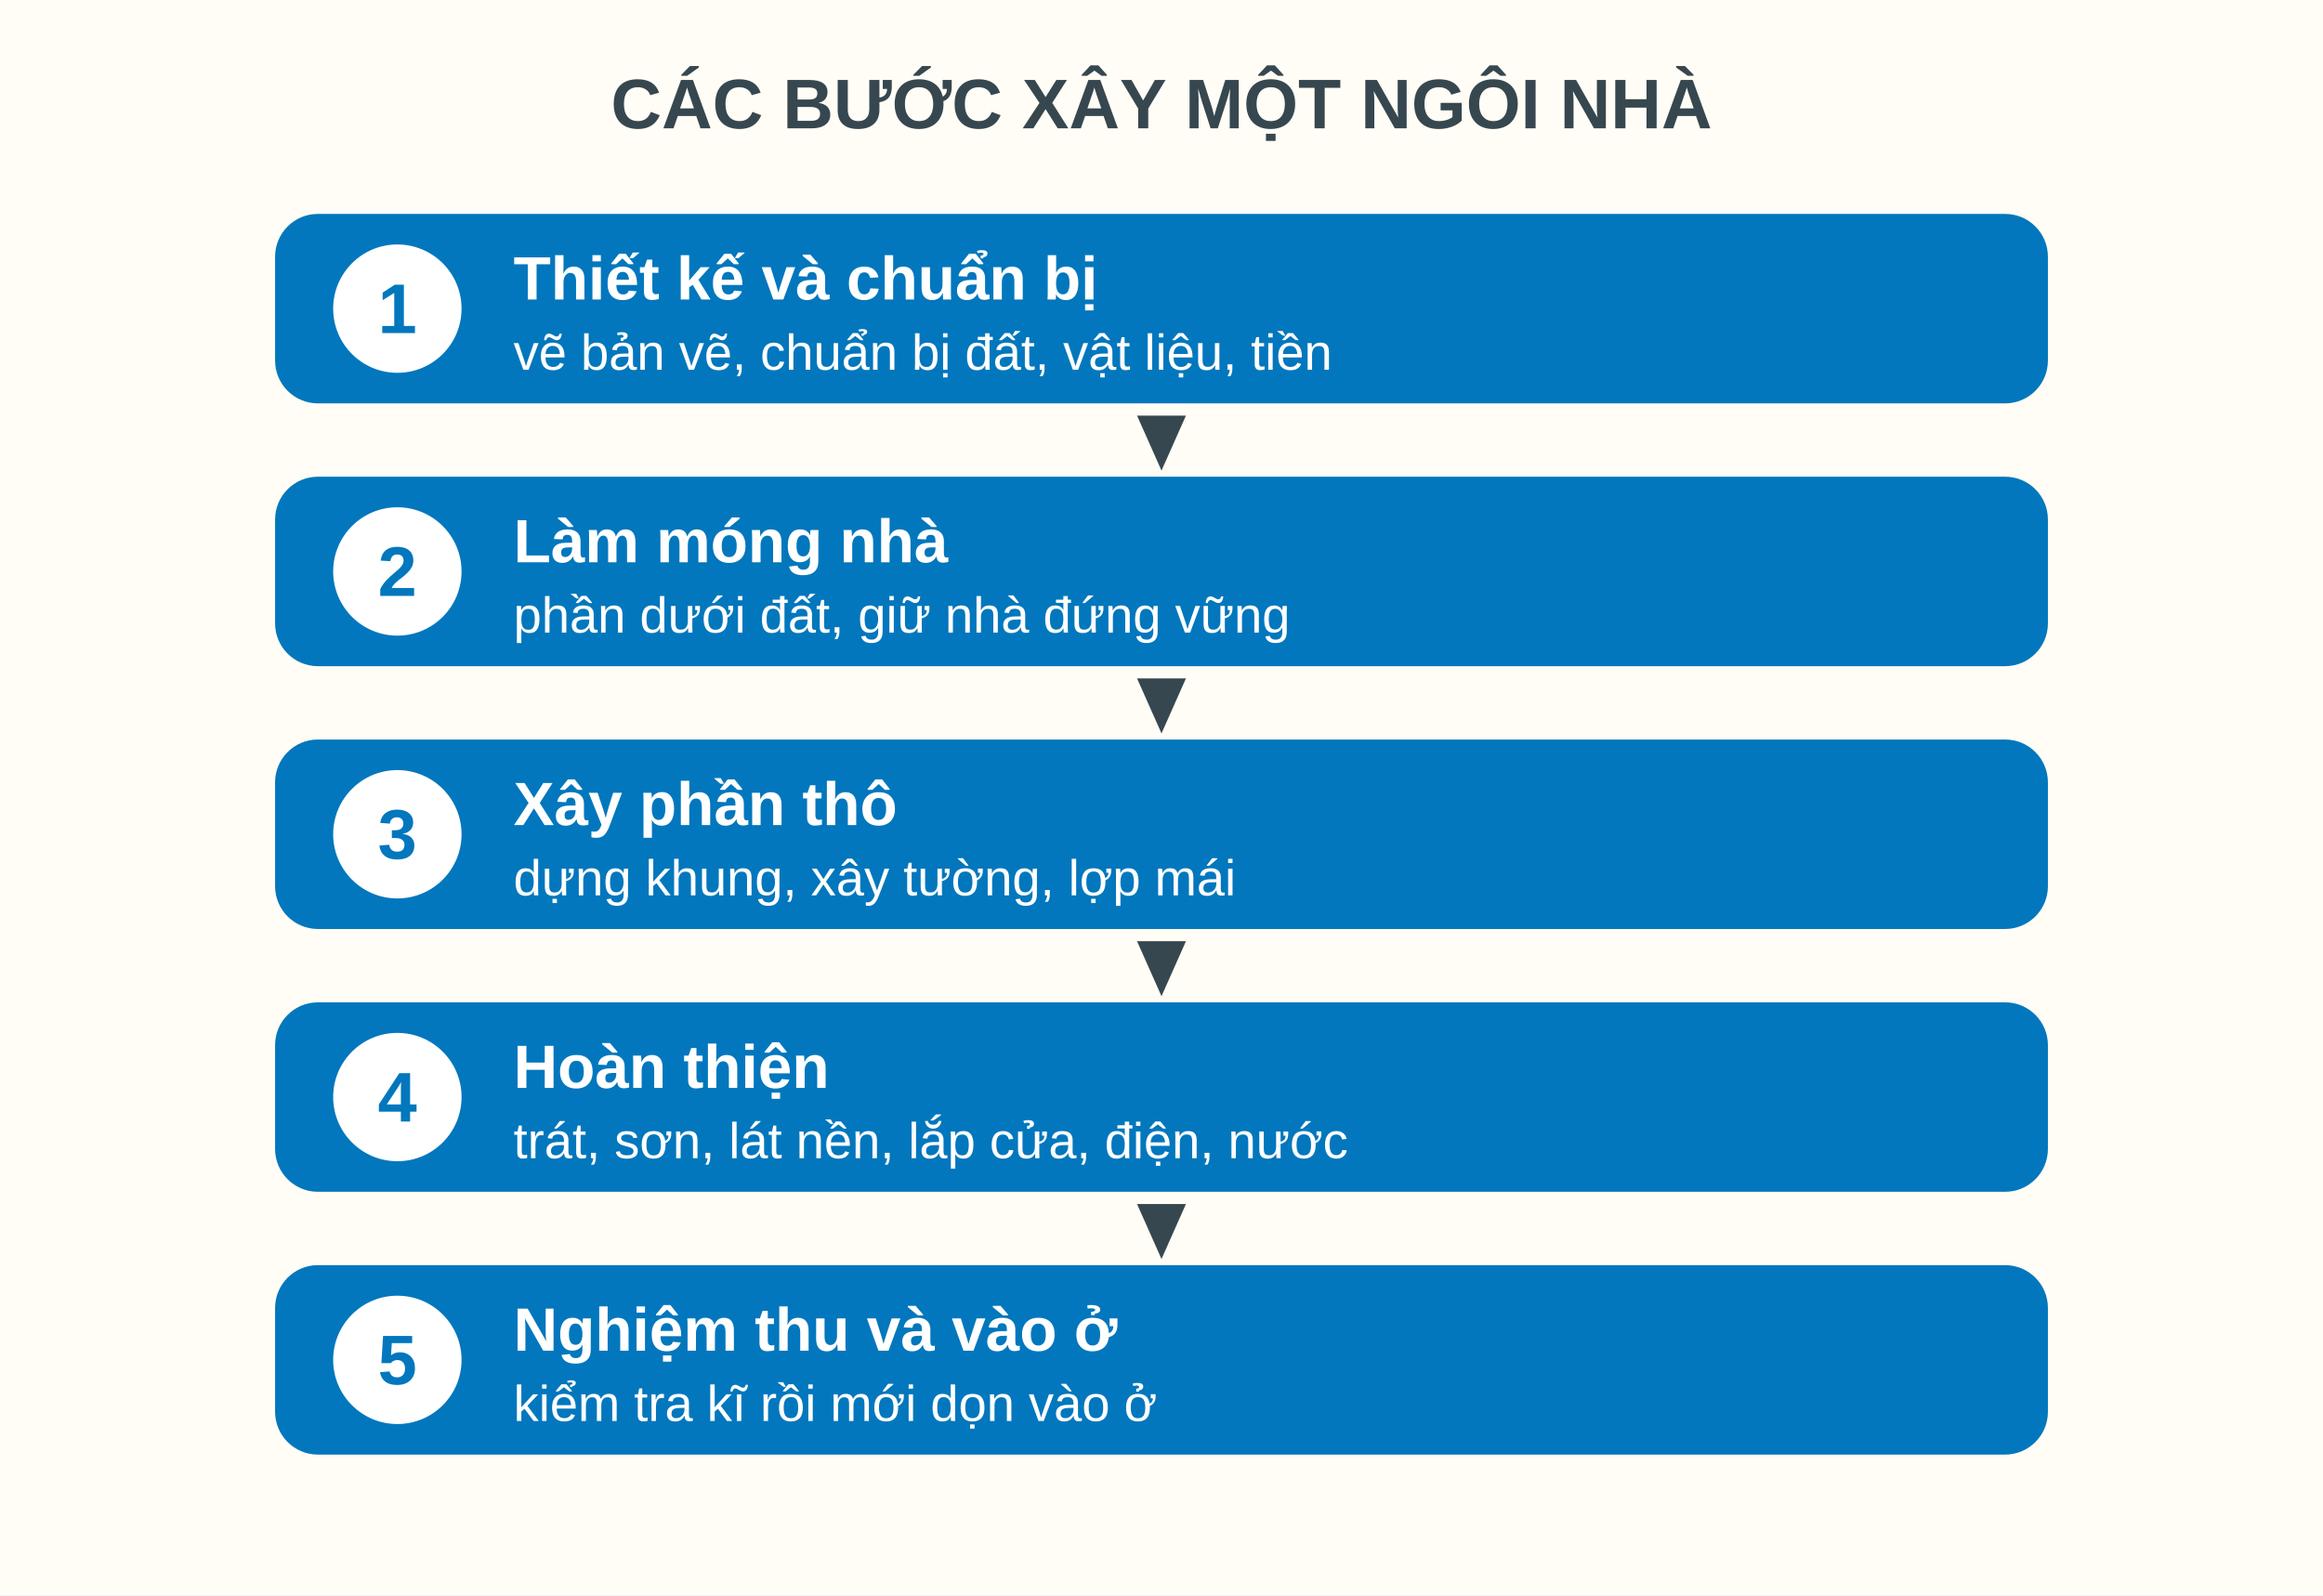
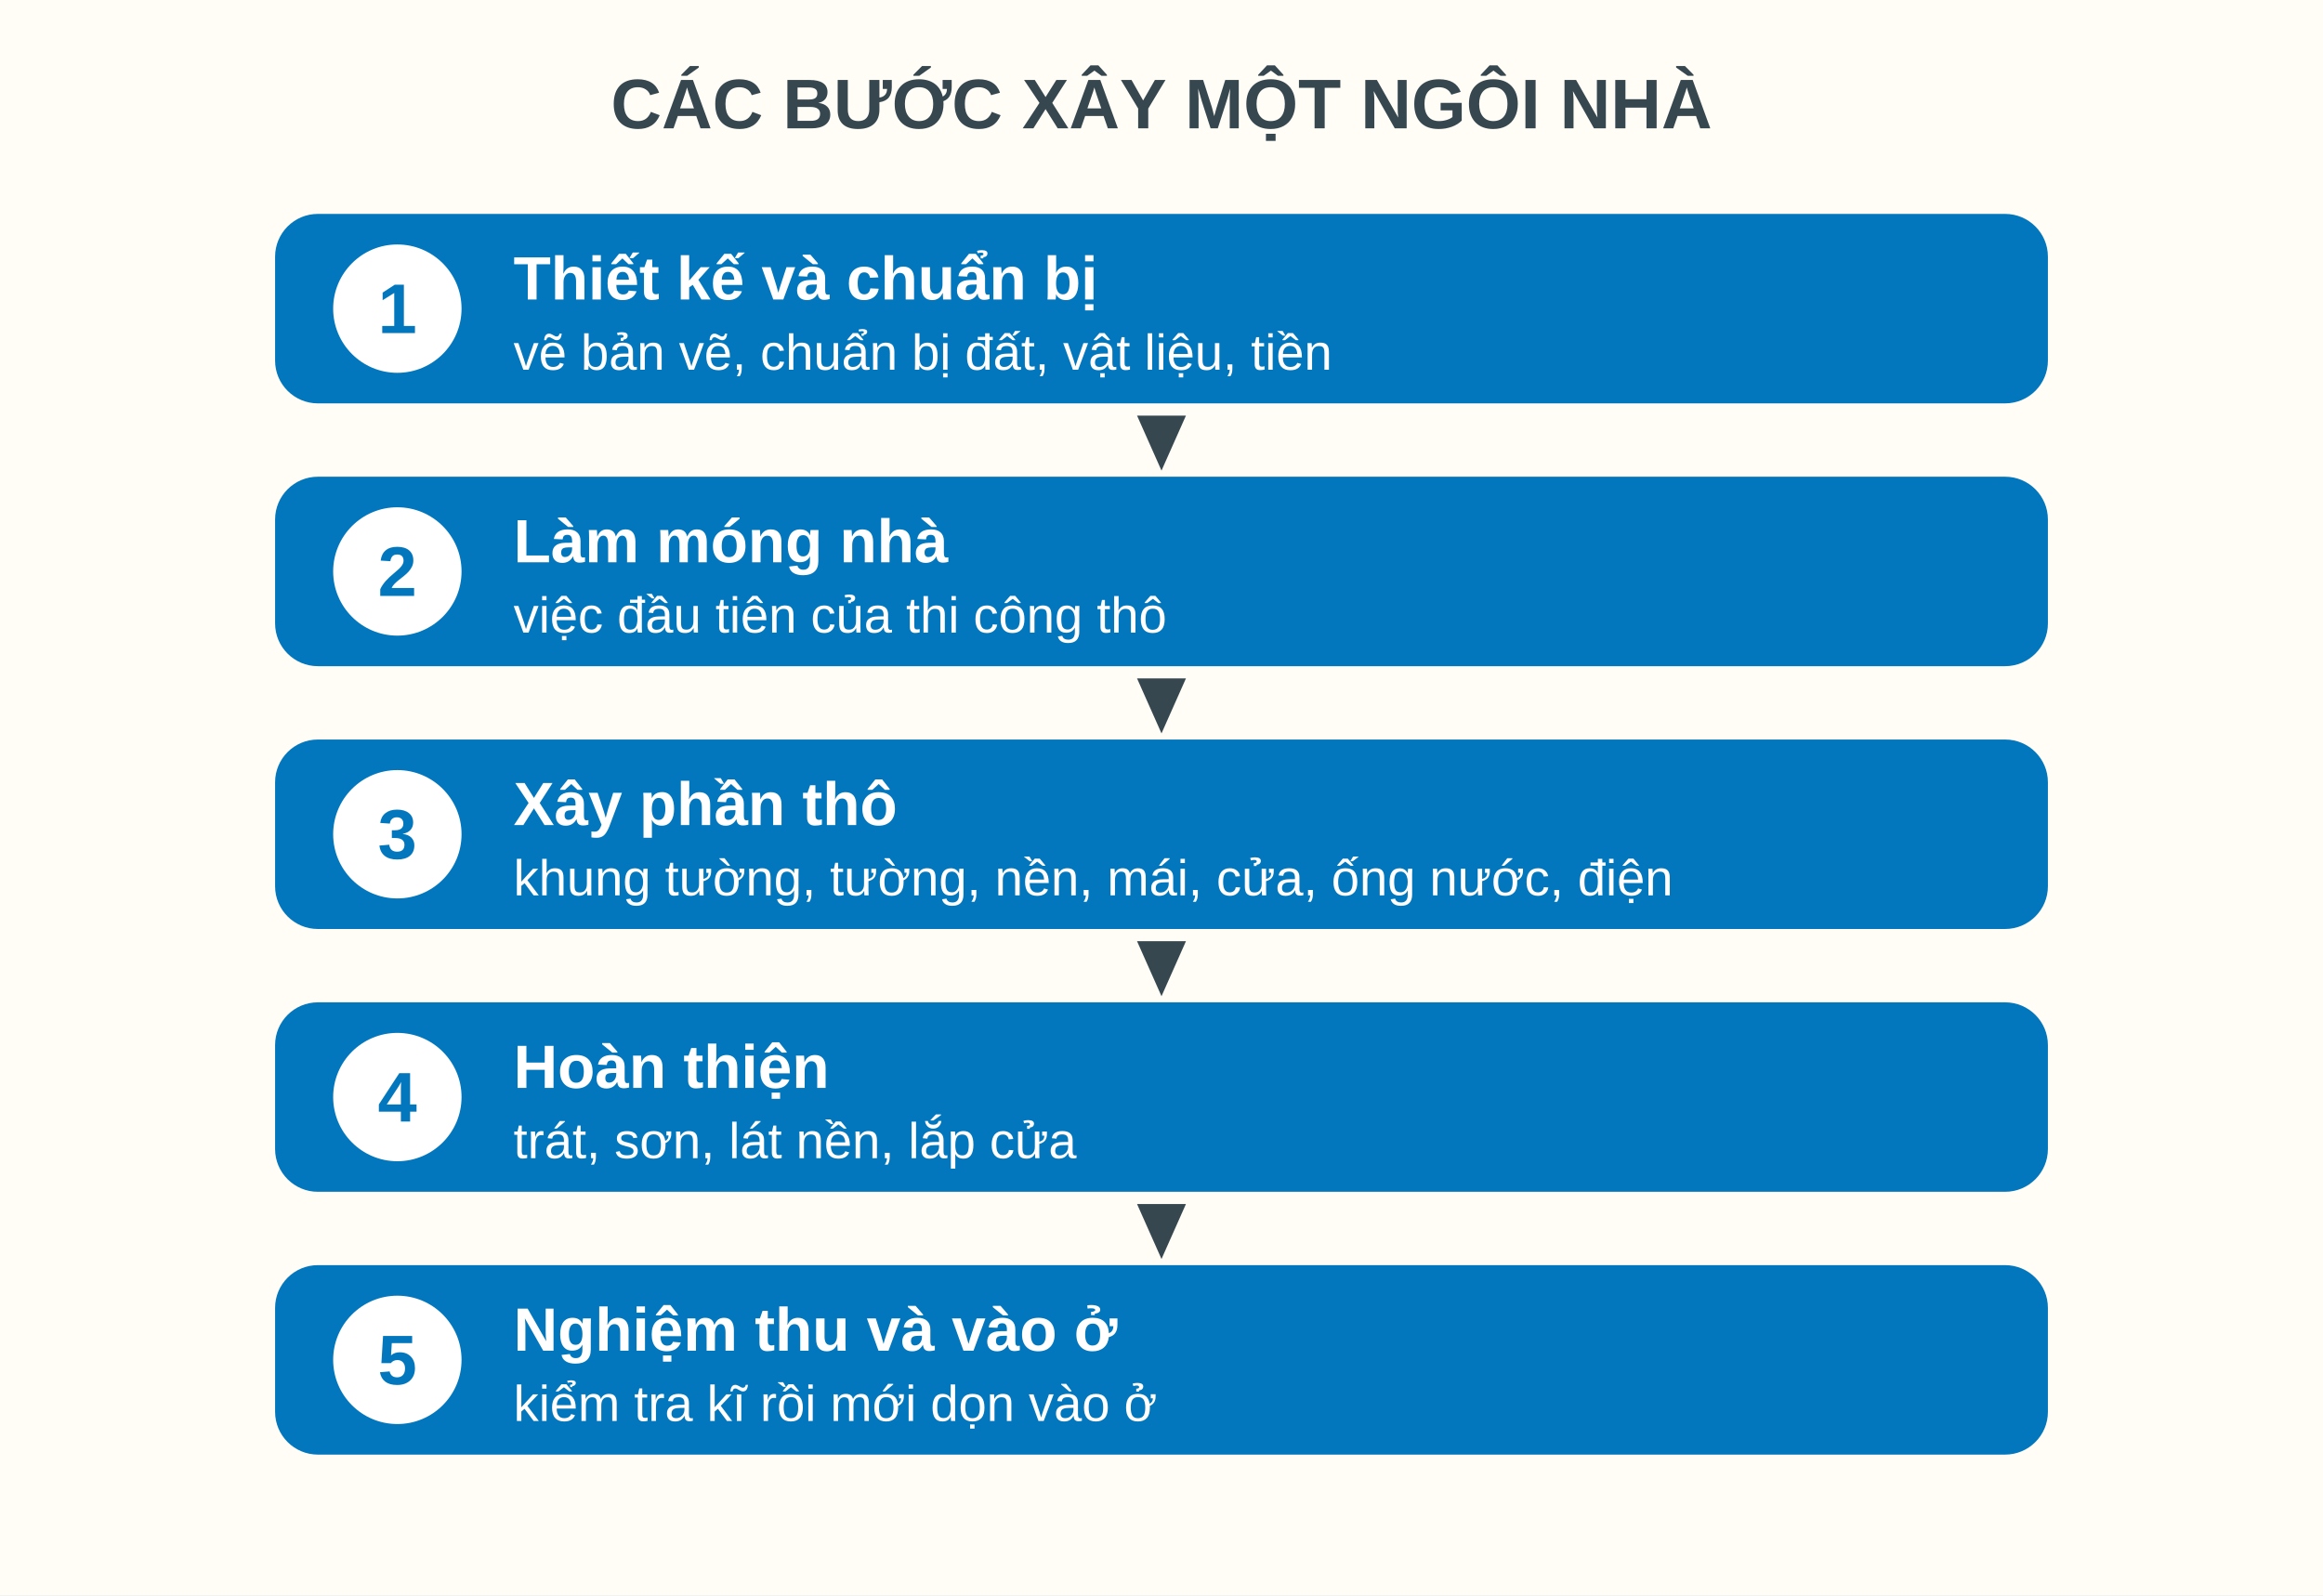
<svg xmlns="http://www.w3.org/2000/svg" viewBox="0 0 760 522" font-family="Be Vietnam Pro, Arial, sans-serif">
  <rect width="760" height="522" fill="#fffdf5" />
  <text x="380" y="42" text-anchor="middle" font-size="23" font-weight="bold" fill="#37474f">CÁC BƯỚC XÂY MỘT NGÔI NHÀ</text>
  <rect x="90" y="70" width="580" height="62" rx="14" fill="#0277bd" />
  <circle cx="130" cy="101" r="21" fill="#fff" />
  <text x="130" y="109" text-anchor="middle" font-size="23" font-weight="bold" fill="#0277bd">1</text>
  <text x="168" y="98" font-size="20" font-weight="bold" fill="#fff">Thiết kế và chuẩn bị</text>
  <text x="168" y="121" font-size="16.5" fill="#fff">vẽ bản vẽ, chuẩn bị đất, vật liệu, tiền</text>
  <polygon points="372,136 388,136 380,154" fill="#37474f" />
  <rect x="90" y="156" width="580" height="62" rx="14" fill="#0277bd" />
  <circle cx="130" cy="187" r="21" fill="#fff" />
  <text x="130" y="195" text-anchor="middle" font-size="23" font-weight="bold" fill="#0277bd">2</text>
  <text x="168" y="184" font-size="20" font-weight="bold" fill="#fff">Làm móng nhà</text>
-   <text x="168" y="207" font-size="16.5" fill="#fff">phần dưới đất, giữ nhà đứng vững</text>
+   <text x="168" y="207" font-size="16.5" fill="#fff">việc đầu tiên của thi công thô</text>
  <polygon points="372,222 388,222 380,240" fill="#37474f" />
  <rect x="90" y="242" width="580" height="62" rx="14" fill="#0277bd" />
  <circle cx="130" cy="273" r="21" fill="#fff" />
  <text x="130" y="281" text-anchor="middle" font-size="23" font-weight="bold" fill="#0277bd">3</text>
  <text x="168" y="270" font-size="20" font-weight="bold" fill="#fff">Xây phần thô</text>
-   <text x="168" y="293" font-size="16.5" fill="#fff">dựng khung, xây tường, lợp mái</text>
+   <text x="168" y="293" font-size="16.5" fill="#fff">khung tường, tường, nền, mái, cửa, ống nước, điện</text>
  <polygon points="372,308 388,308 380,326" fill="#37474f" />
  <rect x="90" y="328" width="580" height="62" rx="14" fill="#0277bd" />
  <circle cx="130" cy="359" r="21" fill="#fff" />
  <text x="130" y="367" text-anchor="middle" font-size="23" font-weight="bold" fill="#0277bd">4</text>
  <text x="168" y="356" font-size="20" font-weight="bold" fill="#fff">Hoàn thiện</text>
-   <text x="168" y="379" font-size="16.5" fill="#fff">trát, sơn, lát nền, lắp cửa, điện, nước</text>
+   <text x="168" y="379" font-size="16.5" fill="#fff">trát, sơn, lát nền, lắp cửa</text>
  <polygon points="372,394 388,394 380,412" fill="#37474f" />
  <rect x="90" y="414" width="580" height="62" rx="14" fill="#0277bd" />
  <circle cx="130" cy="445" r="21" fill="#fff" />
  <text x="130" y="453" text-anchor="middle" font-size="23" font-weight="bold" fill="#0277bd">5</text>
  <text x="168" y="442" font-size="20" font-weight="bold" fill="#fff">Nghiệm thu và vào ở</text>
  <text x="168" y="465" font-size="16.5" fill="#fff">kiểm tra kĩ rồi mới dọn vào ở</text>
</svg>
